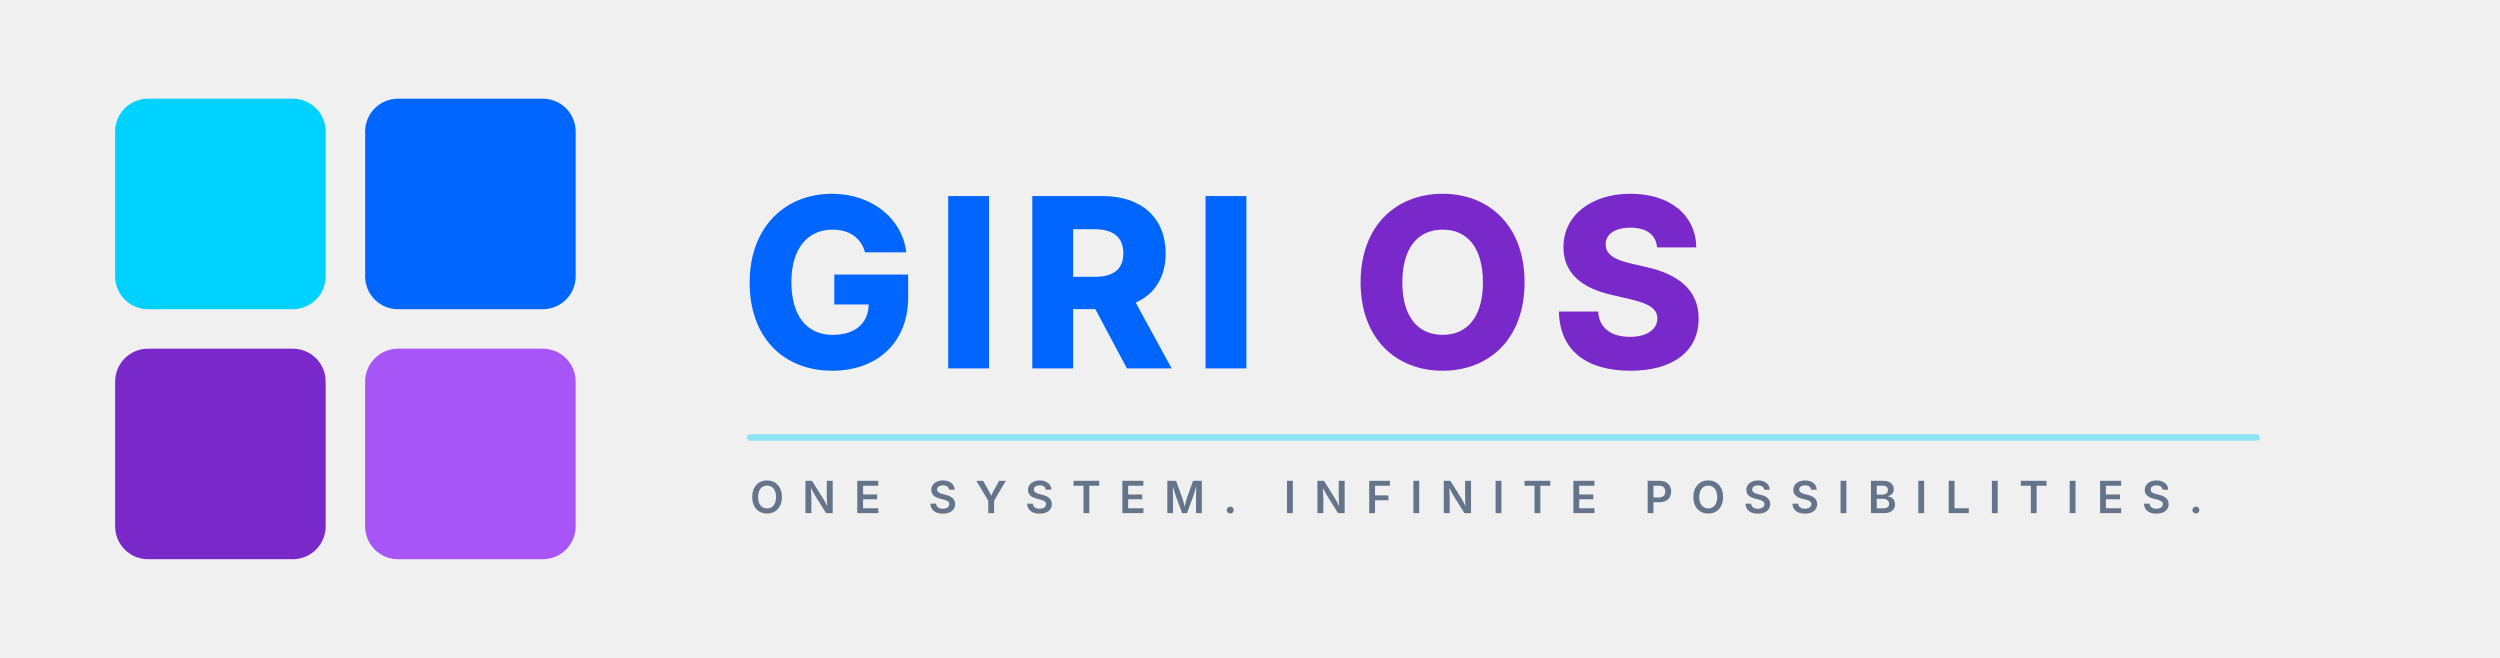
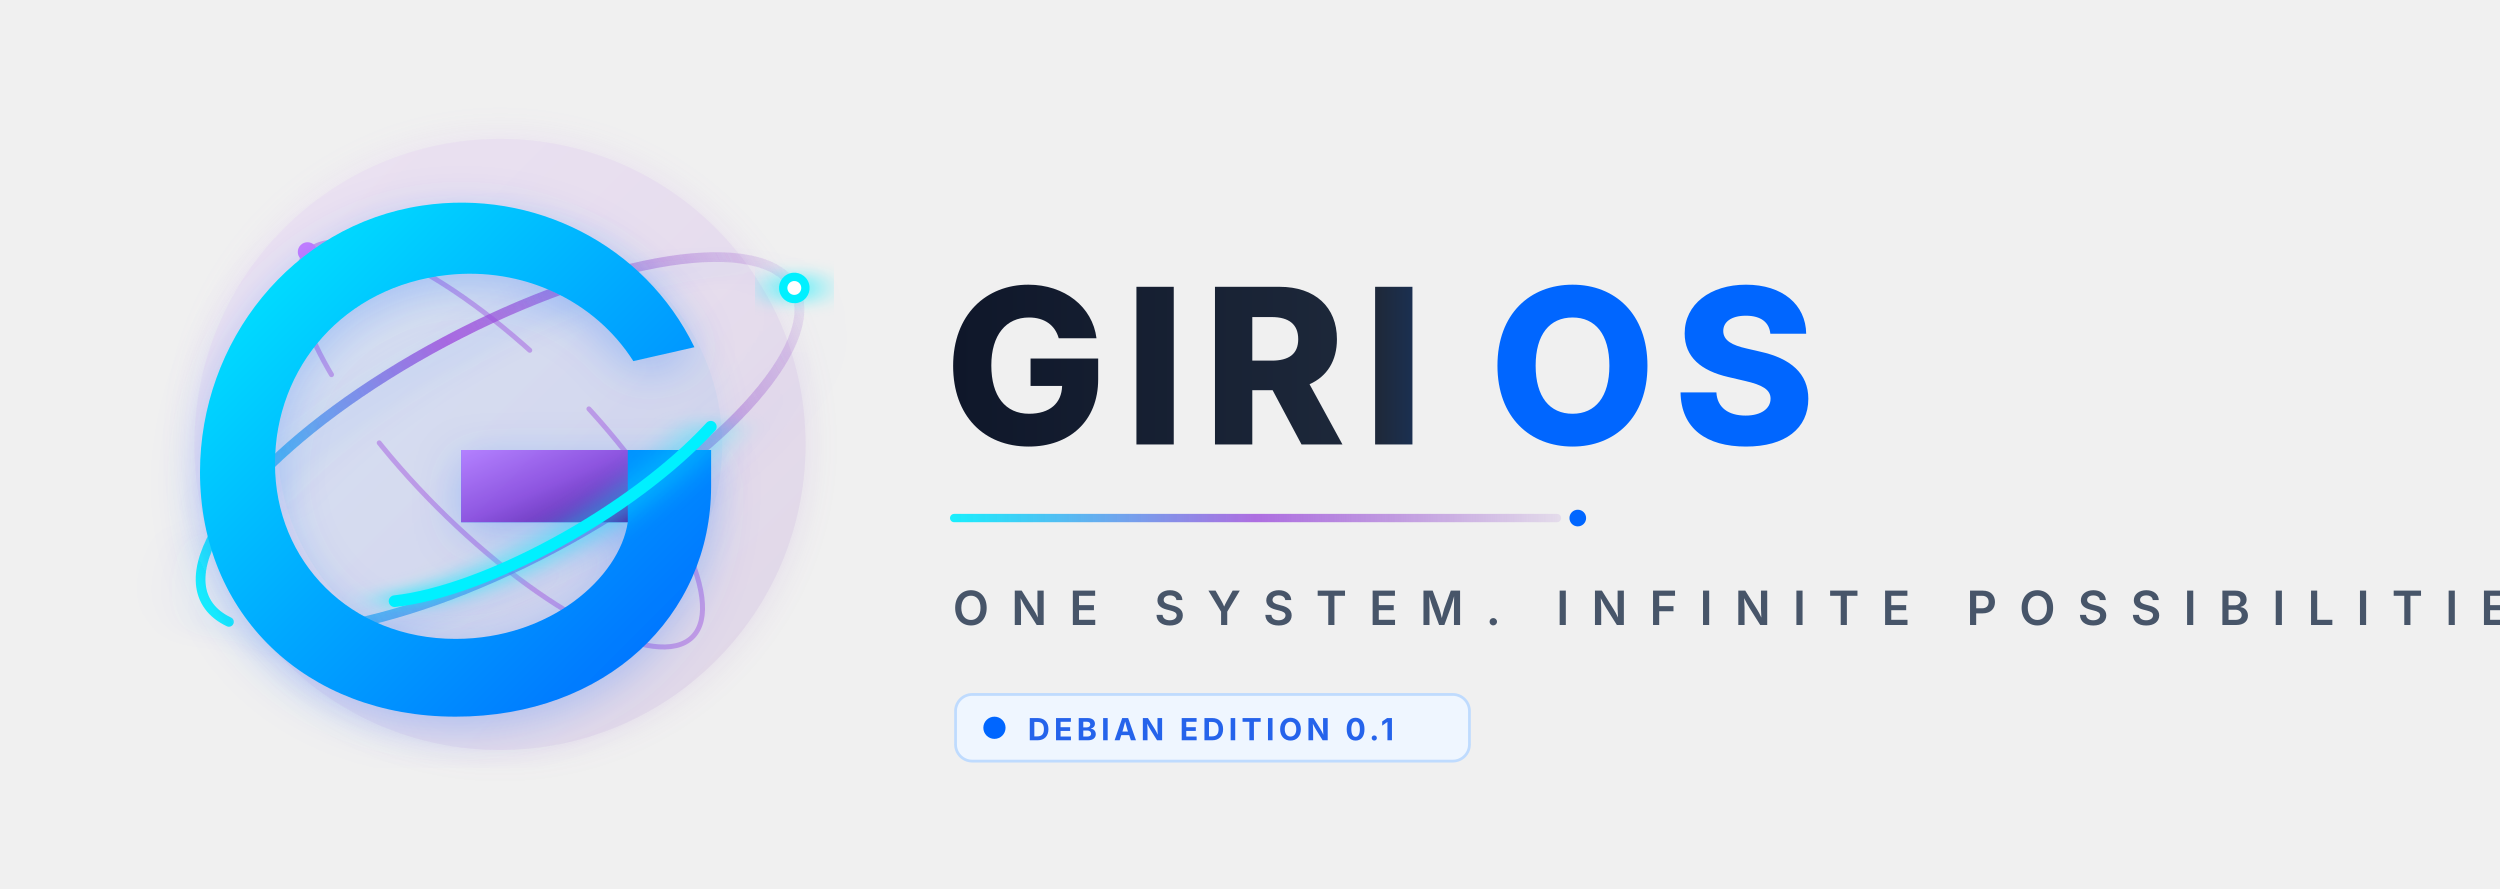
- <svg xmlns="http://www.w3.org/2000/svg" viewBox="0 0 760 200" width="100%" height="100%">
+ <svg xmlns="http://www.w3.org/2000/svg" viewBox="0 0 900 320" width="100%" height="100%">
  <defs>
-     <style>
-       .brand-text {
-         font-family: "Inter", "Space Grotesk", "Segoe UI", -apple-system, BlinkMacSystemFont, Roboto, sans-serif;
-         font-weight: 800;
-         font-size: 72px;
-         letter-spacing: 5px;
-       }
-       .tagline-text {
-         font-family: "Inter", "Space Grotesk", "Segoe UI", -apple-system, BlinkMacSystemFont, Roboto, sans-serif;
-         font-weight: 600;
-         font-size: 13.5px;
-         letter-spacing: 5.5px;
-       }
-     </style>
+     <linearGradient id="electricBlue" x1="0%" y1="0%" x2="100%" y2="100%">
+       <stop offset="0%" stop-color="#00F0FF" />
+       <stop offset="50%" stop-color="#00A8FF" />
+       <stop offset="100%" stop-color="#0066FF" />
+     </linearGradient>
+     <linearGradient id="cosmicViolet" x1="0%" y1="0%" x2="100%" y2="100%">
+       <stop offset="0%" stop-color="#C77DFF" />
+       <stop offset="50%" stop-color="#9D4EDD" />
+       <stop offset="100%" stop-color="#5A189A" />
+     </linearGradient>
+     <linearGradient id="orbitalGlow" x1="0%" y1="0%" x2="100%" y2="0%">
+       <stop offset="0%" stop-color="#00F0FF" stop-opacity="0.9" />
+       <stop offset="50%" stop-color="#9D4EDD" stop-opacity="0.8" />
+       <stop offset="100%" stop-color="#7B2CBF" stop-opacity="0.1" />
+     </linearGradient>
+     <linearGradient id="textGrad" x1="0%" y1="0%" x2="100%" y2="0%">
+       <stop offset="0%" stop-color="#0F172A" />
+       <stop offset="50%" stop-color="#1E293B" />
+       <stop offset="85%" stop-color="#0066FF" />
+       <stop offset="100%" stop-color="#8B5CF6" />
+     </linearGradient>
+     <filter id="neonGlow" x="-20%" y="-20%" width="140%" height="140%">
+       <feGaussianBlur stdDeviation="6" result="blur" />
+       <feComposite in="SourceGraphic" in2="blur" operator="over" />
+     </filter>
+     <filter id="softShadow" x="-10%" y="-10%" width="120%" height="120%">
+       <feDropShadow dx="0" dy="4" stdDeviation="8" flood-color="#0066FF" flood-opacity="0.25" />
+     </filter>
  </defs>
-   <g id="giri-symbol" transform="translate(35, 30)">
-     <rect x="0" y="0" width="64" height="64" rx="10" fill="#00D2FF" />
-     <rect x="76" y="0" width="64" height="64" rx="10" fill="#0066FF" />
-     <rect x="0" y="76" width="64" height="64" rx="10" fill="#7928CA" />
-     <rect x="76" y="76" width="64" height="64" rx="10" fill="#A855F7" />
+   <style>
+     .brand-title {
+       font-family: -apple-system, BlinkMacSystemFont, "Space Grotesk", "Inter", "Segoe UI", Roboto, sans-serif;
+       font-weight: 800;
+       font-size: 78px;
+       letter-spacing: 6px;
+     }
+     .brand-tagline {
+       font-family: -apple-system, BlinkMacSystemFont, "Inter", "Segoe UI", Roboto, sans-serif;
+       font-weight: 600;
+       font-size: 17px;
+       letter-spacing: 8px;
+       fill: #475569;
+     }
+     .orbit-ring {
+       fill: none;
+       stroke-linecap: round;
+     }
+   </style>
+   <g transform="translate(40, 20)">
+     <circle cx="140" cy="140" r="110" fill="url(#cosmicViolet)" opacity="0.12" filter="url(#neonGlow)" />
+     <circle cx="140" cy="140" r="80" fill="url(#electricBlue)" opacity="0.08" filter="url(#neonGlow)" />
+     <g transform="rotate(-28 140 140)">
+       <ellipse cx="140" cy="140" rx="120" ry="42" class="orbit-ring" stroke="url(#orbitalGlow)" stroke-width="3.5" stroke-dasharray="240 18 40 12" filter="url(#softShadow)" />
+       <circle cx="260" cy="140" r="5.5" fill="#00F0FF" filter="url(#neonGlow)" />
+       <circle cx="260" cy="140" r="2.5" fill="#FFFFFF" />
+     </g>
+     <g transform="rotate(45 140 140)">
+       <ellipse cx="140" cy="140" rx="98" ry="32" class="orbit-ring" stroke="#9D4EDD" stroke-width="1.8" stroke-dasharray="140 30" opacity="0.45" />
+       <circle cx="42" cy="140" r="3.5" fill="#C77DFF" />
+     </g>
+     <path d="M 210,105               C 192,68 152,48 112,54               C 65,61 32,103 32,150               C 32,201 70,238 124,238               C 178,238 216,202 216,155               L 216,142               L 126,142               L 126,168               L 186,168               C 183,188 158,210 124,210               C 86,210 59,182 59,147               C 59,112 84,83 121,79               C 148,76 174,88 188,110               Z" fill="url(#electricBlue)" filter="url(#softShadow)" />
+     <path d="M 126,142 L 186,142 L 186,168 L 126,168 Z" fill="url(#cosmicViolet)" opacity="0.9" />
+     <g transform="rotate(-28 140 140)">
+       <path d="M 80,172 C 110,184 170,184 210,170" class="orbit-ring" stroke="#00F0FF" stroke-width="4.2" filter="url(#neonGlow)" />
+     </g>
  </g>
-   <g transform="translate(225, 0)">
-     <text x="0" y="112" class="brand-text">
-       <tspan fill="#0066FF">GIRI</tspan>
-       <tspan dx="12" fill="#7928CA">OS</tspan>
+   <g transform="translate(340, 95)">
+     <text x="0" y="65" class="brand-title" fill="url(#textGrad)">GIRI <tspan fill="#0066FF">OS</tspan>
    </text>
-     <rect x="2" y="132" width="460" height="2" rx="1" fill="#00D2FF" opacity="0.4" />
-     <text x="3" y="156" class="tagline-text" fill="#64748B">ONE SYSTEM. INFINITE POSSIBILITIES.</text>
+     <rect x="2" y="90" width="220" height="3" rx="1.5" fill="url(#orbitalGlow)" />
+     <circle cx="228" cy="91.5" r="3" fill="#0066FF" />
+     <text x="3" y="130" class="brand-tagline">ONE SYSTEM. INFINITE POSSIBILITIES.</text>
+     <g transform="translate(4, 155)">
+       <rect width="185" height="24" rx="6" fill="#EFF6FF" stroke="#BFDBFE" stroke-width="1" />
+       <circle cx="14" cy="12" r="4" fill="#0066FF" />
+       <text x="26" y="16.5" font-family="-apple-system, BlinkMacSystemFont, Segoe UI, sans-serif" font-size="11" font-weight="700" fill="#2563EB" letter-spacing="1.5">DEBIAN EDITION 0.1</text>
+     </g>
  </g>
</svg>
